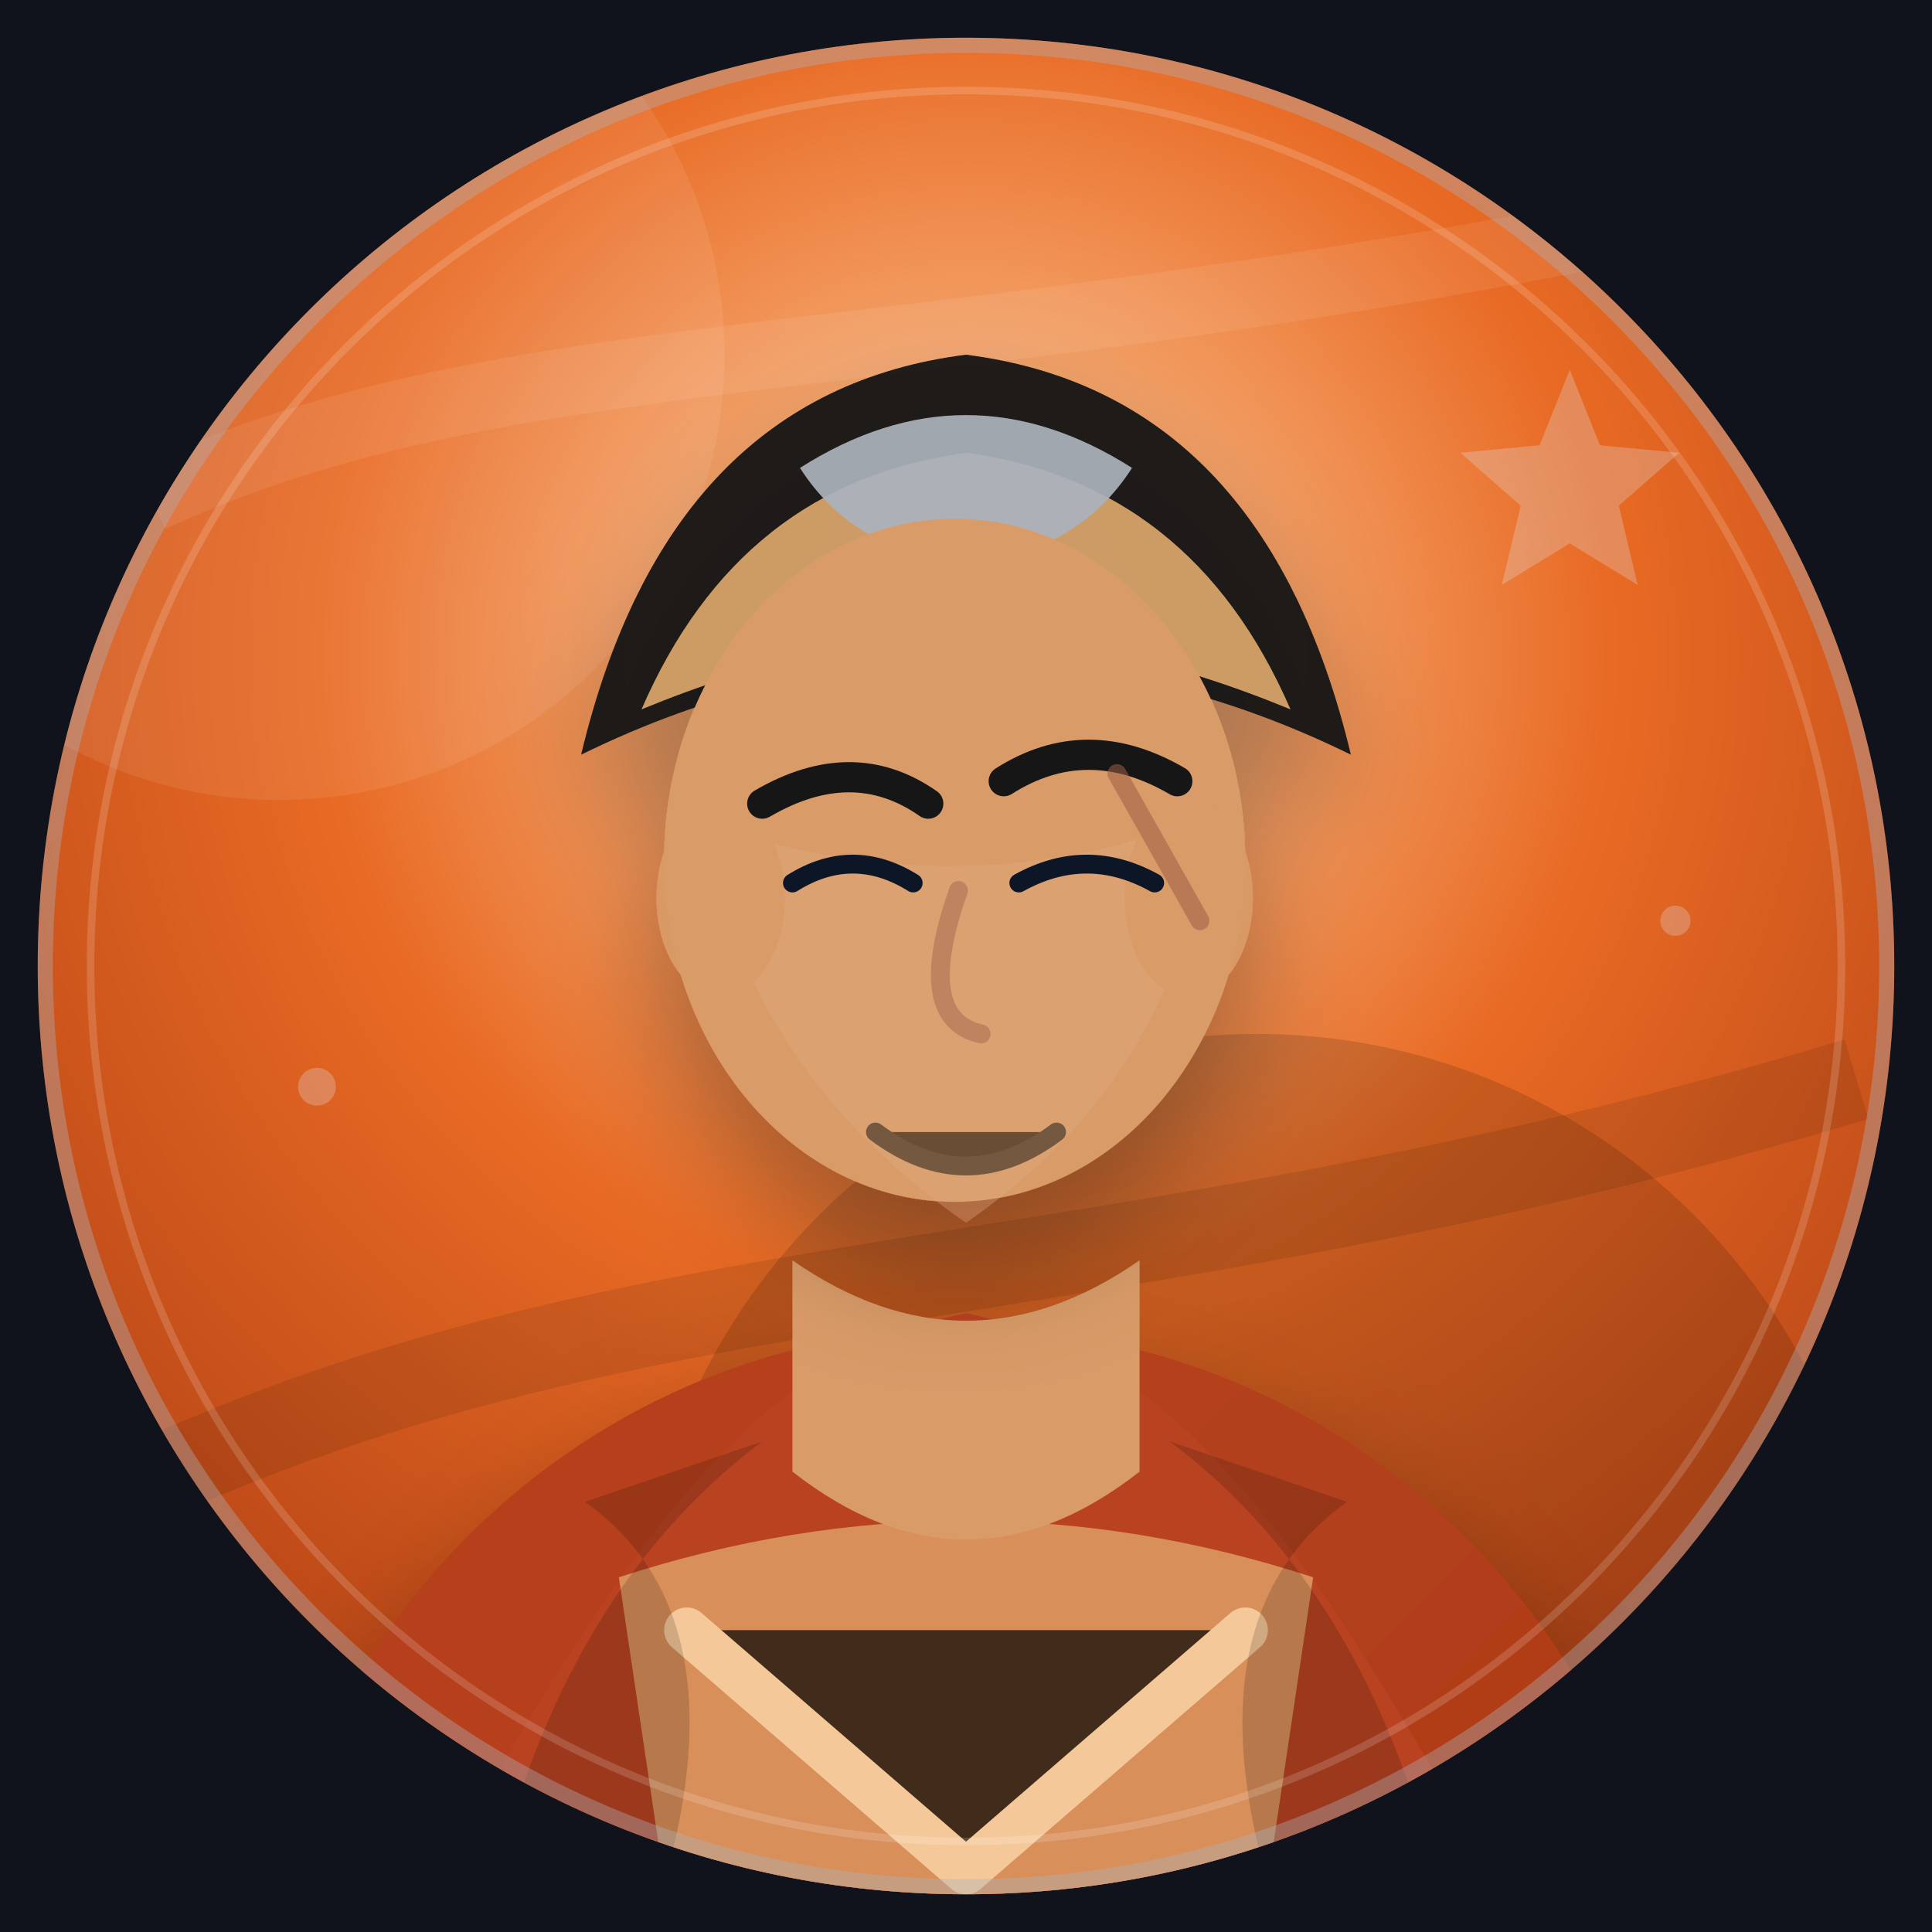
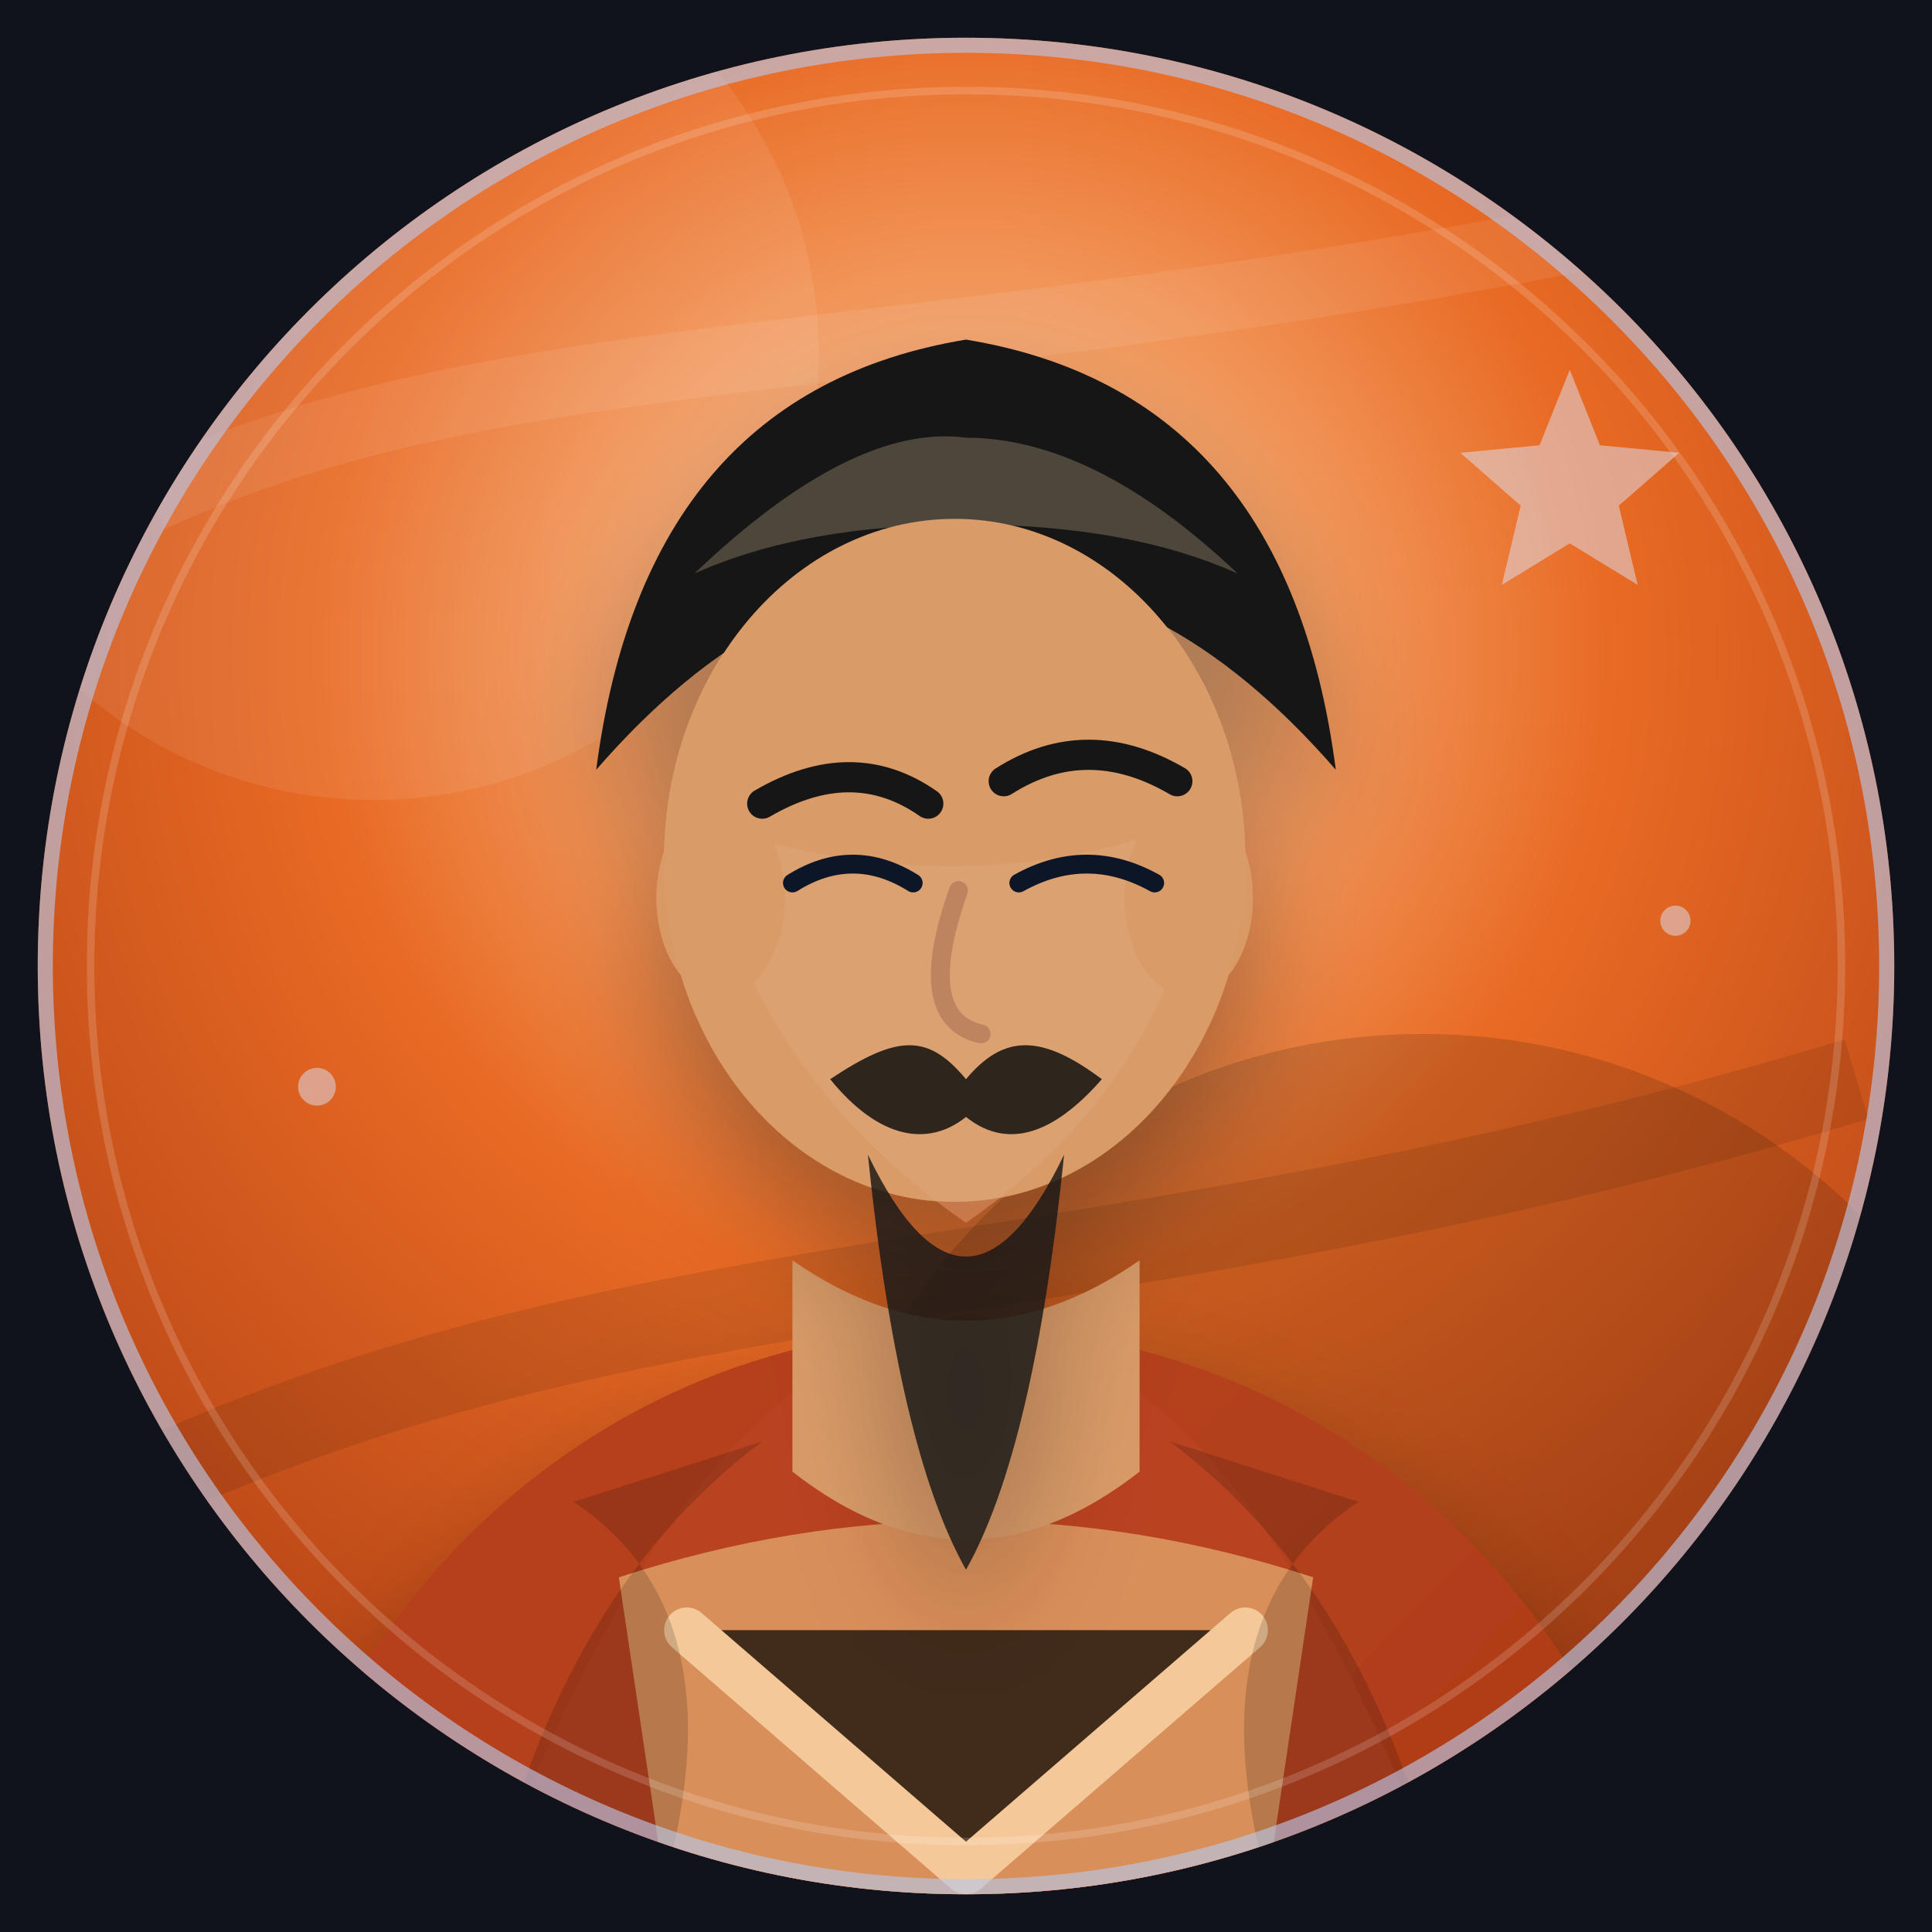
<svg xmlns="http://www.w3.org/2000/svg" viewBox="0 0 512 512" role="img" aria-label="贺齐 portrait">
  <defs>
    <radialGradient id="bg" cx="50%" cy="34%" r="72%">
      <stop offset="0%" stop-color="#ffd3a4" />
      <stop offset="46%" stop-color="#e86a24" />
      <stop offset="100%" stop-color="#aa3b13" />
    </radialGradient>
    <linearGradient id="robe" x1="0%" y1="0%" x2="100%" y2="100%">
      <stop offset="0%" stop-color="#b94221" />
      <stop offset="100%" stop-color="#aa3b13" />
    </linearGradient>
    <filter id="softShadow" x="-20%" y="-20%" width="140%" height="150%">
      <feDropShadow dx="0" dy="16" stdDeviation="16" flood-color="#000" flood-opacity="0.32" />
    </filter>
    <clipPath id="round">
      <circle cx="256" cy="256" r="246" />
    </clipPath>
  </defs>
  <rect width="512" height="512" fill="#10131b" />
  <g clip-path="url(#round)">
    <rect width="512" height="512" fill="url(#bg)" />
-     <circle cx="74" cy="94" r="118" fill="#fff" opacity="0.08" />
-     <circle cx="333" cy="438" r="164" fill="#000" opacity="0.14" />
+     <circle cx="99" cy="94" r="118" fill="#fff" opacity="0.08" />
+     <circle cx="377" cy="438" r="164" fill="#000" opacity="0.14" />
    <path d="M40 132 C140 86 244 102 472 52" stroke="#fff" stroke-width="18" opacity="0.08" fill="none" />
    <path d="M28 398 C168 330 286 348 492 286" stroke="#000" stroke-width="22" opacity="0.1" fill="none" />
-     <g opacity="0.28">
-       <path d="M416 98 l8 20 21 2 -16 14 5 21 -18 -11 -18 11 5 -21 -16 -14 21 -2Z" fill="#dfe3e8" />
-       <circle cx="84" cy="288" r="5" fill="#dfe3e8" />
-       <circle cx="444" cy="244" r="4" fill="#dfe3e8" />
+     <g opacity="0.48">
+       <path d="M416 98 l8 20 21 2 -16 14 5 21 -18 -11 -18 11 5 -21 -16 -14 21 -2Z" fill="#dce7ff" />
+       <circle cx="84" cy="288" r="5" fill="#dce7ff" />
+       <circle cx="444" cy="244" r="4" fill="#dce7ff" />
    </g>
    <ellipse cx="256" cy="548" rx="190" ry="196" fill="url(#robe)" filter="url(#softShadow)" />
-     <path d="M107 514 C164 410 198 360 256 348 C314 360 348 410 405 514Z" fill="#b94221" />
+     <path d="M124 514 C164 410 198 360 256 348 C314 360 348 410 388 514Z" fill="#b94221" />
    <path d="M164 418 Q256 388 348 418 L334 512 H178Z" fill="#e4ad70" opacity="0.72" />
    <path d="M182 432 L256 496 L330 432" stroke="#ffe0b3" stroke-width="12" stroke-linecap="round" stroke-linejoin="round" opacity="0.7" />
-     <path d="M155 398 Q200 430 172 512 H128 Q146 424 202 382Z" fill="#000" opacity="0.16" />
-     <path d="M357 398 Q312 430 340 512 H384 Q366 424 310 382Z" fill="#000" opacity="0.16" />
+     <path d="M152 398 Q200 430 172 512 H128 Q146 424 202 382Z" fill="#000" opacity="0.16" />
+     <path d="M360 398 Q312 430 340 512 H384 Q366 424 310 382Z" fill="#000" opacity="0.16" />
    <path d="M210 334 Q256 366 302 334 V390 Q256 426 210 390Z" fill="#d99b68" />
    <g filter="url(#softShadow)">
-       <path d="M154 200 Q177 104 256 94 Q335 104 358 200 Q307 175 256 176 Q205 175 154 200Z" fill="#171514" opacity="0.96" />
-       <path d="M170 188 Q196 128 256 120 Q316 128 342 188 Q296 169 256 169 Q216 169 170 188Z" fill="#e4ad70" opacity="0.88" />
-       <path d="M212 124 Q256 96 300 124 Q286 146 256 150 Q226 146 212 124Z" fill="#aab2bd" opacity="0.92" />
+       <path d="M158 204 Q171 104 256 90 Q341 104 354 204 Q308 151 256 153 Q204 151 158 204Z" fill="#171514" />
+       <path d="M184 152 Q226 112 256 116 Q290 116 328 152 Q299 139 256 139 Q213 139 184 152Z" fill="#ffe0b3" opacity="0.24" />
      <ellipse cx="253" cy="228" rx="77" ry="90.5" fill="#d99b68" />
      <path d="M186 218 Q256 242 320 216 Q314 284 256 324 Q198 284 186 218Z" fill="#fff" opacity="0.06" />
      <ellipse cx="191" cy="238" rx="17" ry="26" fill="#d99b68" opacity="0.88" />
      <ellipse cx="315" cy="238" rx="17" ry="26" fill="#d99b68" opacity="0.88" />
      <path d="M202 212.973 Q226 198.973 246 212.973" stroke="#171514" stroke-width="8" stroke-linecap="round" fill="none" />
      <path d="M266 207.027 Q288 193.027 312 207.027" stroke="#171514" stroke-width="8" stroke-linecap="round" fill="none" />
      <path d="M210 234 Q226 224 242 234" stroke="#111827" stroke-width="5" stroke-linecap="round" fill="none" />
      <path d="M270 234 Q288 224 306 234" stroke="#111827" stroke-width="5" stroke-linecap="round" fill="none" />
      <path d="M254 236 Q242 270 260 274" stroke="#a56b50" stroke-width="5" stroke-linecap="round" fill="none" opacity="0.55" />
-       <path d="M296 205 L318 244" stroke="#9f5d46" stroke-width="5" stroke-linecap="round" opacity="0.55" />
-       <path d="M232 300 Q256 318 280 300" stroke="#171514" stroke-width="5" stroke-linecap="round" opacity="0.52" />
+       <path d="M220 286 C238 274 246 274 256 286 C266 274 276 274 292 286 C278 302 266 304 256 296 C246 304 233 302 220 286Z" fill="#171514" opacity="0.88" />
+       <path d="M230 306 Q256 360 282 306 Q274 384 256 416 Q238 384 230 306Z" fill="#171514" opacity="0.82" />
    </g>
-     <circle cx="256" cy="256" r="246" fill="none" stroke="#aab2bd" stroke-width="8" opacity="0.38" />
+     <circle cx="256" cy="256" r="246" fill="none" stroke="#b9c7e7" stroke-width="8" opacity="0.64" />
    <circle cx="256" cy="256" r="232" fill="none" stroke="#fff" stroke-width="2" opacity="0.16" />
  </g>
</svg>
